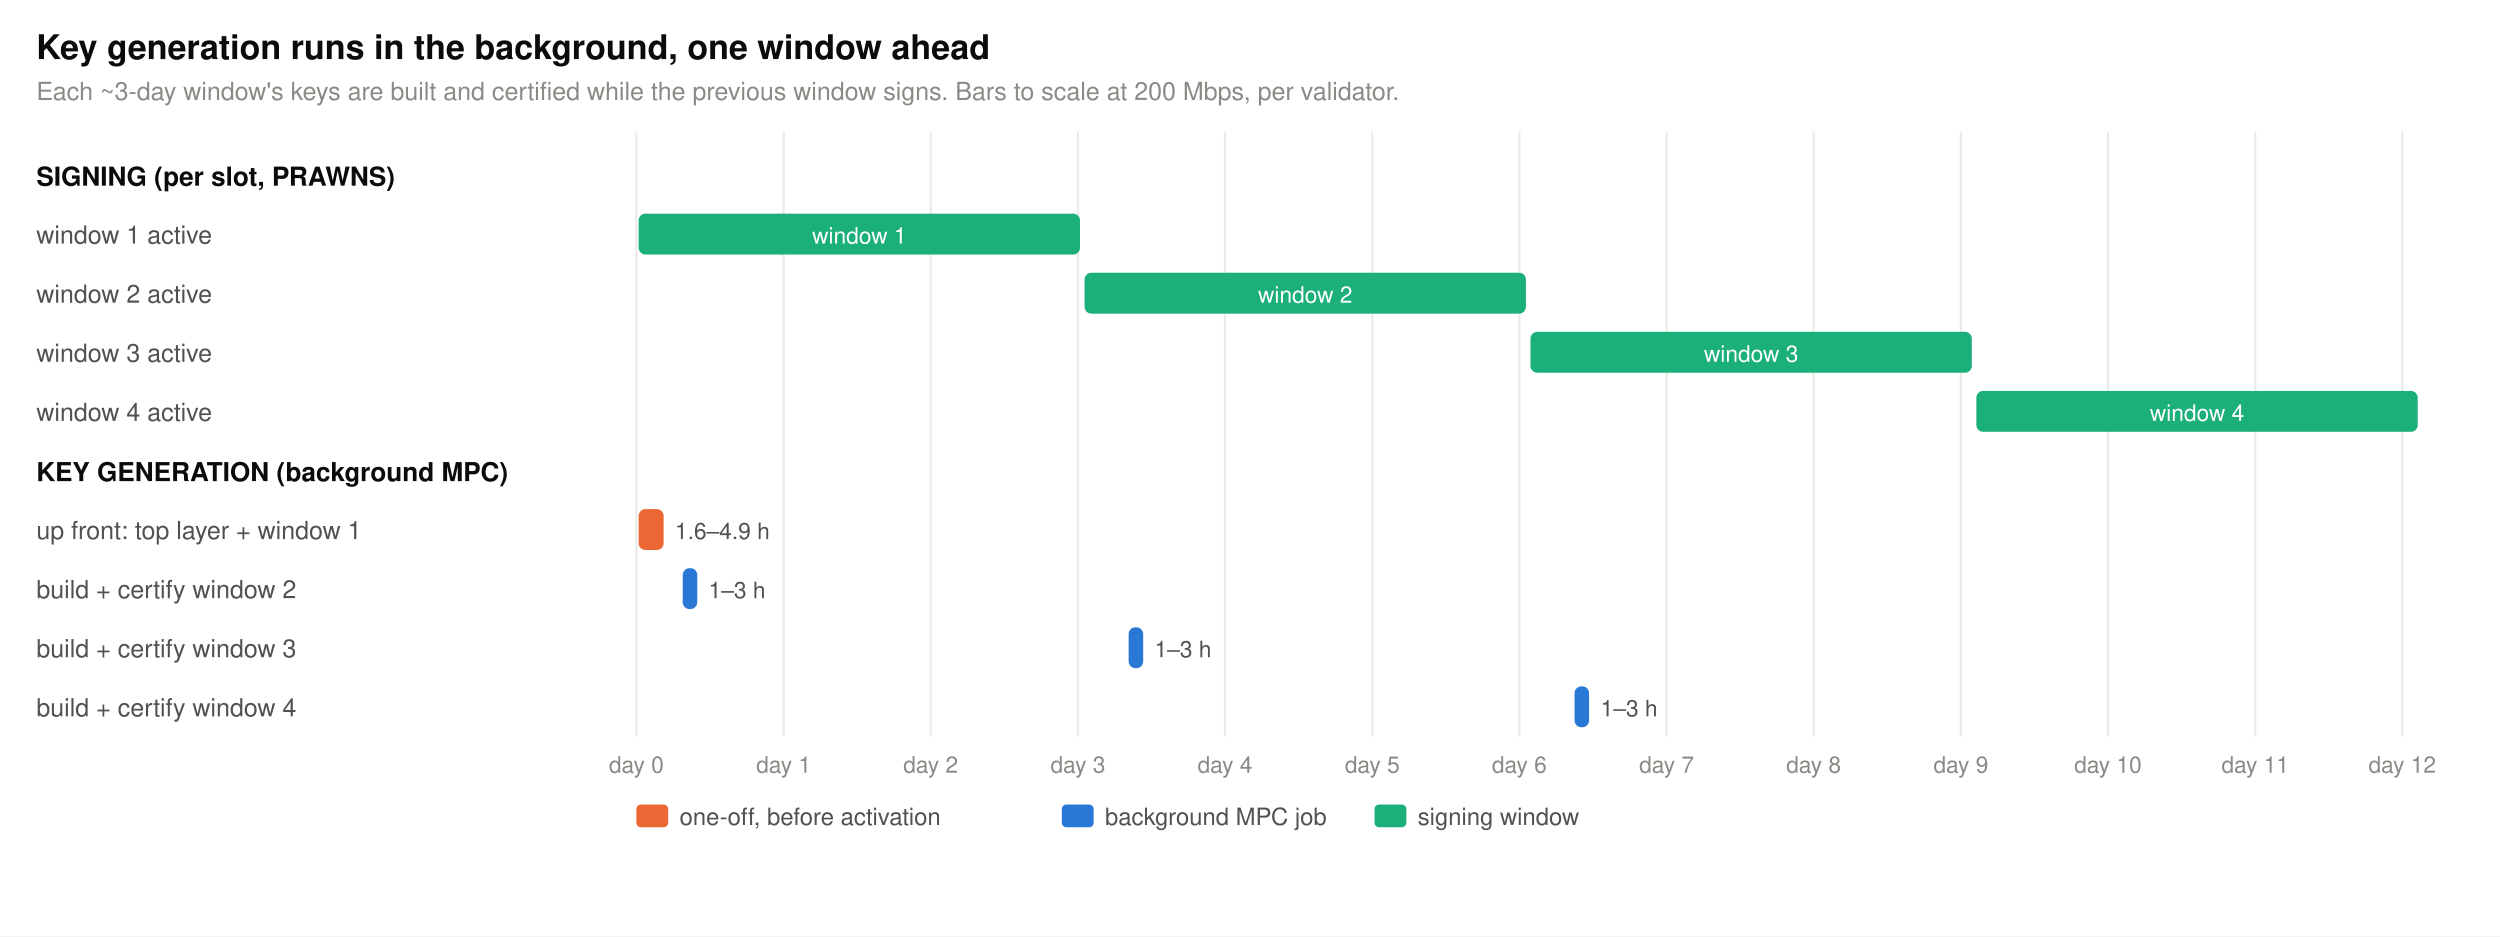
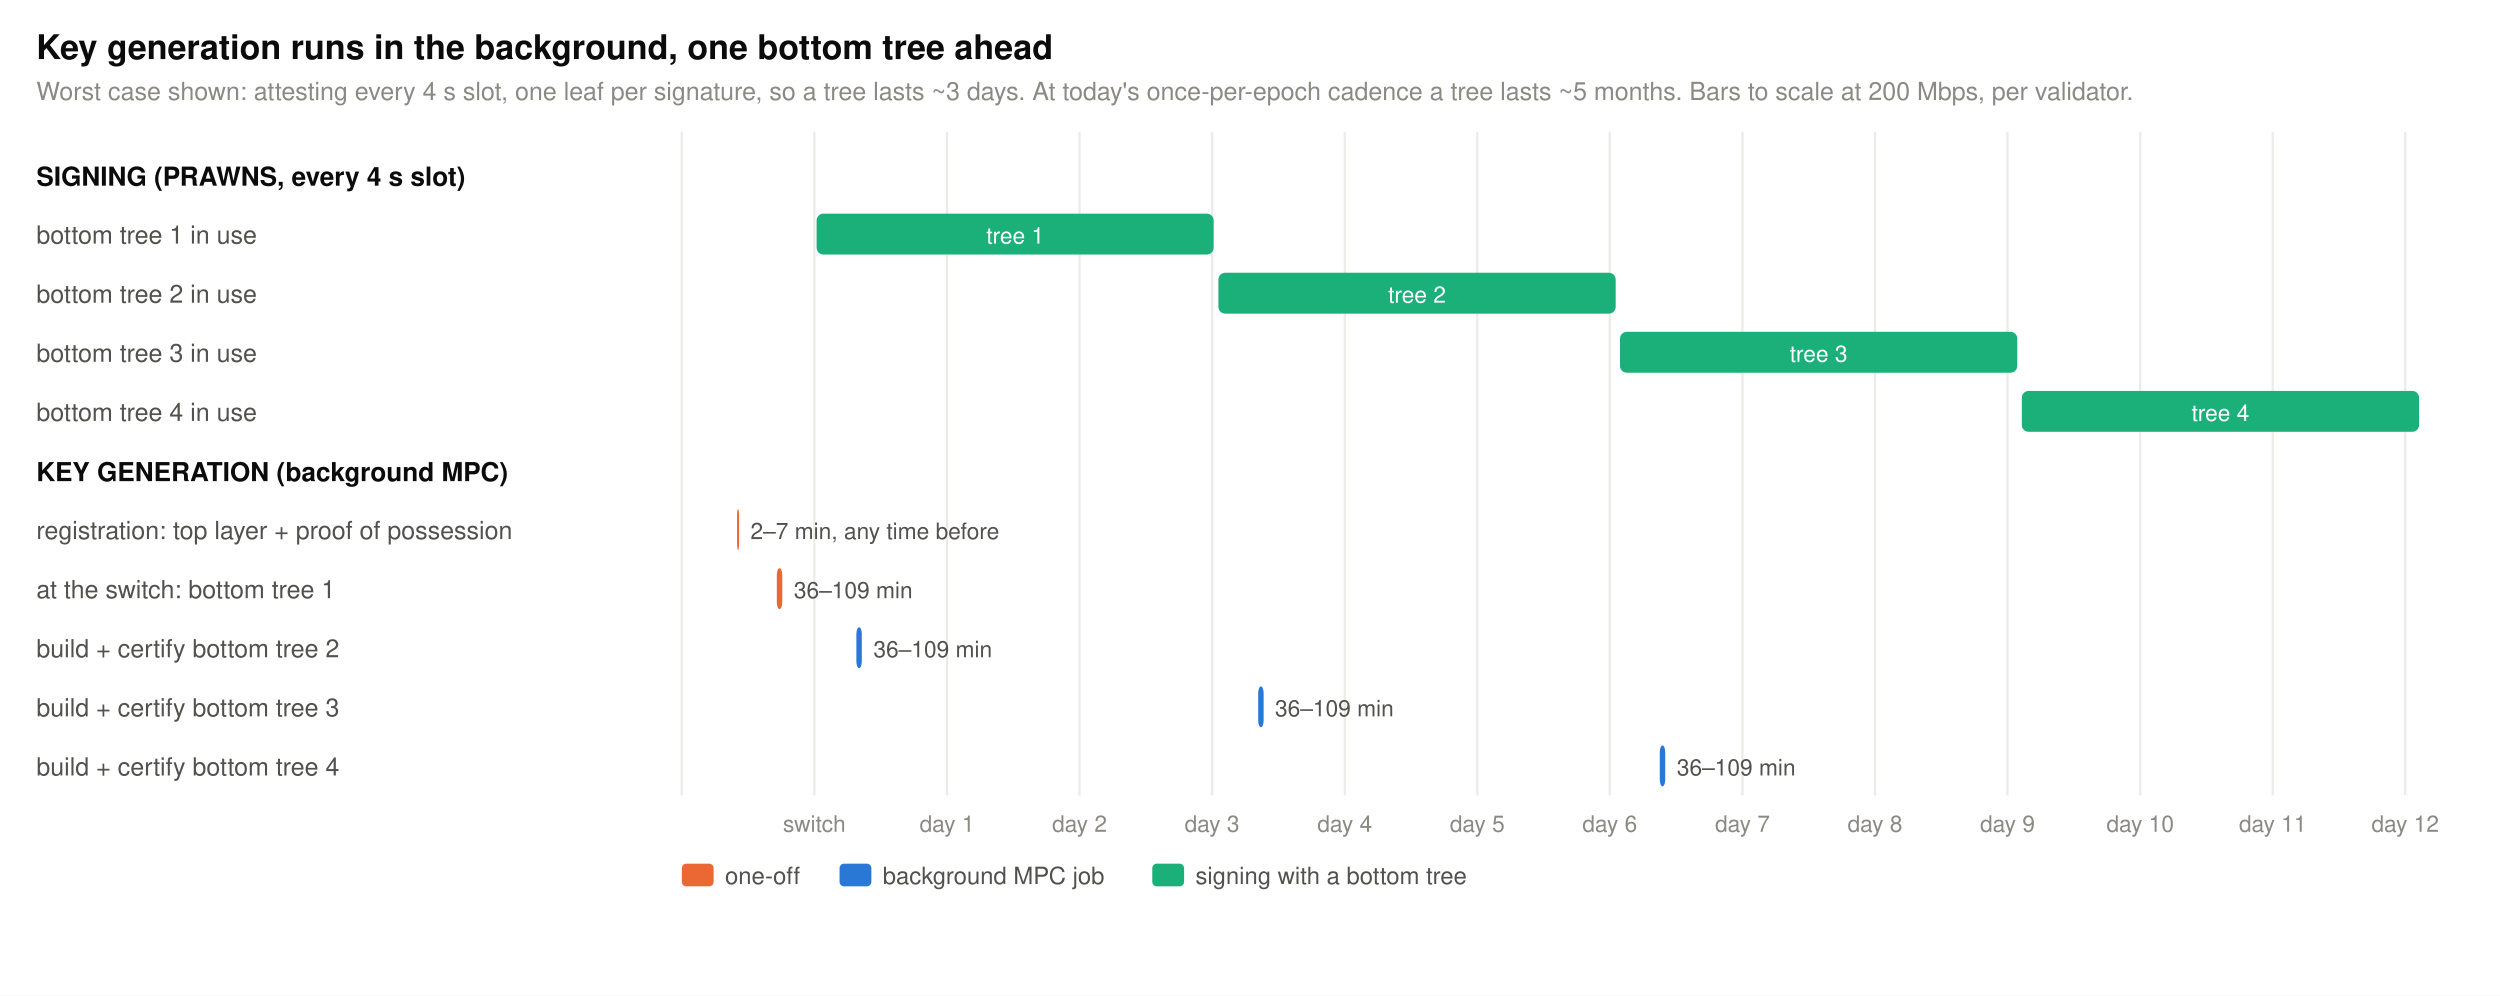
- <svg xmlns="http://www.w3.org/2000/svg" width="1100" height="412" viewBox="0 0 1100 412" font-family="Helvetica, Arial, sans-serif">
-   <rect x="0" y="0" width="1100" height="412" fill="#ffffff" />
-   <text x="16.0" y="26.0" font-size="15" fill="#0b0b0b" text-anchor="start" font-weight="bold">Key generation runs in the background, one window ahead</text>
-   <text x="16.0" y="44.0" font-size="11" fill="#8a8984" text-anchor="start" font-weight="normal">Each ~3-day window's keys are built and certified while the previous window signs. Bars to scale at 200 Mbps, per validator.</text>
-   <line x1="280.0" y1="58.0" x2="280.0" y2="324.0" stroke="#ecebe8" stroke-width="1" />
-   <text x="280.0" y="340.0" font-size="10" fill="#8a8984" text-anchor="middle" font-weight="normal">day 0</text>
-   <line x1="344.8" y1="58.0" x2="344.8" y2="324.0" stroke="#ecebe8" stroke-width="1" />
-   <text x="344.8" y="340.0" font-size="10" fill="#8a8984" text-anchor="middle" font-weight="normal">day 1</text>
-   <line x1="409.5" y1="58.0" x2="409.5" y2="324.0" stroke="#ecebe8" stroke-width="1" />
-   <text x="409.5" y="340.0" font-size="10" fill="#8a8984" text-anchor="middle" font-weight="normal">day 2</text>
-   <line x1="474.3" y1="58.0" x2="474.3" y2="324.0" stroke="#ecebe8" stroke-width="1" />
-   <text x="474.3" y="340.0" font-size="10" fill="#8a8984" text-anchor="middle" font-weight="normal">day 3</text>
-   <line x1="539.0" y1="58.0" x2="539.0" y2="324.0" stroke="#ecebe8" stroke-width="1" />
-   <text x="539.0" y="340.0" font-size="10" fill="#8a8984" text-anchor="middle" font-weight="normal">day 4</text>
-   <line x1="603.8" y1="58.0" x2="603.8" y2="324.0" stroke="#ecebe8" stroke-width="1" />
-   <text x="603.8" y="340.0" font-size="10" fill="#8a8984" text-anchor="middle" font-weight="normal">day 5</text>
-   <line x1="668.5" y1="58.0" x2="668.5" y2="324.0" stroke="#ecebe8" stroke-width="1" />
-   <text x="668.5" y="340.0" font-size="10" fill="#8a8984" text-anchor="middle" font-weight="normal">day 6</text>
-   <line x1="733.3" y1="58.0" x2="733.3" y2="324.0" stroke="#ecebe8" stroke-width="1" />
-   <text x="733.3" y="340.0" font-size="10" fill="#8a8984" text-anchor="middle" font-weight="normal">day 7</text>
-   <line x1="798.0" y1="58.0" x2="798.0" y2="324.0" stroke="#ecebe8" stroke-width="1" />
-   <text x="798.0" y="340.0" font-size="10" fill="#8a8984" text-anchor="middle" font-weight="normal">day 8</text>
-   <line x1="862.8" y1="58.0" x2="862.8" y2="324.0" stroke="#ecebe8" stroke-width="1" />
-   <text x="862.8" y="340.0" font-size="10" fill="#8a8984" text-anchor="middle" font-weight="normal">day 9</text>
-   <line x1="927.5" y1="58.0" x2="927.5" y2="324.0" stroke="#ecebe8" stroke-width="1" />
-   <text x="927.5" y="340.0" font-size="10" fill="#8a8984" text-anchor="middle" font-weight="normal">day 10</text>
-   <line x1="992.3" y1="58.0" x2="992.3" y2="324.0" stroke="#ecebe8" stroke-width="1" />
-   <text x="992.3" y="340.0" font-size="10" fill="#8a8984" text-anchor="middle" font-weight="normal">day 11</text>
-   <line x1="1057.0" y1="58.0" x2="1057.0" y2="324.0" stroke="#ecebe8" stroke-width="1" />
-   <text x="1057.0" y="340.0" font-size="10" fill="#8a8984" text-anchor="middle" font-weight="normal">day 12</text>
-   <text x="16.0" y="81.7" font-size="11.5" fill="#0b0b0b" text-anchor="start" font-weight="bold">SIGNING (per slot, PRAWNS)</text>
-   <text x="16.0" y="107.2" font-size="11" fill="#52514e" text-anchor="start" font-weight="normal">window 1 active</text>
-   <rect x="281.0" y="94.0" width="194.2" height="18.0" rx="3" fill="#1baf7a" fill-opacity="1.0" />
-   <text x="378.1" y="107.2" font-size="10" fill="#ffffff" text-anchor="middle" font-weight="normal">window 1</text>
-   <text x="16.0" y="133.2" font-size="11" fill="#52514e" text-anchor="start" font-weight="normal">window 2 active</text>
-   <rect x="477.2" y="120.0" width="194.2" height="18.0" rx="3" fill="#1baf7a" fill-opacity="1.0" />
-   <text x="574.3" y="133.2" font-size="10" fill="#ffffff" text-anchor="middle" font-weight="normal">window 2</text>
-   <text x="16.0" y="159.2" font-size="11" fill="#52514e" text-anchor="start" font-weight="normal">window 3 active</text>
-   <rect x="673.4" y="146.0" width="194.2" height="18.0" rx="3" fill="#1baf7a" fill-opacity="1.0" />
-   <text x="770.5" y="159.2" font-size="10" fill="#ffffff" text-anchor="middle" font-weight="normal">window 3</text>
-   <text x="16.0" y="185.2" font-size="11" fill="#52514e" text-anchor="start" font-weight="normal">window 4 active</text>
-   <rect x="869.6" y="172.0" width="194.2" height="18.0" rx="3" fill="#1baf7a" fill-opacity="1.0" />
-   <text x="966.7" y="185.2" font-size="10" fill="#ffffff" text-anchor="middle" font-weight="normal">window 4</text>
+ <svg xmlns="http://www.w3.org/2000/svg" width="1100" height="438" viewBox="0 0 1100 438" font-family="Helvetica, Arial, sans-serif">
+   <rect x="0" y="0" width="1100" height="438" fill="#ffffff" />
+   <text x="16.0" y="26.0" font-size="15" fill="#0b0b0b" text-anchor="start" font-weight="bold">Key generation runs in the background, one bottom tree ahead</text>
+   <text x="16.0" y="44.0" font-size="11" fill="#8a8984" text-anchor="start" font-weight="normal">Worst case shown: attesting every 4 s slot, one leaf per signature, so a tree lasts ~3 days. At today's once-per-epoch cadence a tree lasts ~5 months. Bars to scale at 200 Mbps, per validator.</text>
+   <line x1="300.0" y1="58.0" x2="300.0" y2="350.0" stroke="#ecebe8" stroke-width="1" />
+   <text x="300.0" y="366.0" font-size="10" fill="#8a8984" text-anchor="middle" font-weight="normal" />
+   <line x1="358.3" y1="58.0" x2="358.3" y2="350.0" stroke="#ecebe8" stroke-width="1" />
+   <text x="358.3" y="366.0" font-size="10" fill="#8a8984" text-anchor="middle" font-weight="normal">switch</text>
+   <line x1="416.7" y1="58.0" x2="416.7" y2="350.0" stroke="#ecebe8" stroke-width="1" />
+   <text x="416.7" y="366.0" font-size="10" fill="#8a8984" text-anchor="middle" font-weight="normal">day 1</text>
+   <line x1="475.0" y1="58.0" x2="475.0" y2="350.0" stroke="#ecebe8" stroke-width="1" />
+   <text x="475.0" y="366.0" font-size="10" fill="#8a8984" text-anchor="middle" font-weight="normal">day 2</text>
+   <line x1="533.3" y1="58.0" x2="533.3" y2="350.0" stroke="#ecebe8" stroke-width="1" />
+   <text x="533.3" y="366.0" font-size="10" fill="#8a8984" text-anchor="middle" font-weight="normal">day 3</text>
+   <line x1="591.7" y1="58.0" x2="591.7" y2="350.0" stroke="#ecebe8" stroke-width="1" />
+   <text x="591.7" y="366.0" font-size="10" fill="#8a8984" text-anchor="middle" font-weight="normal">day 4</text>
+   <line x1="650.0" y1="58.0" x2="650.0" y2="350.0" stroke="#ecebe8" stroke-width="1" />
+   <text x="650.0" y="366.0" font-size="10" fill="#8a8984" text-anchor="middle" font-weight="normal">day 5</text>
+   <line x1="708.3" y1="58.0" x2="708.3" y2="350.0" stroke="#ecebe8" stroke-width="1" />
+   <text x="708.3" y="366.0" font-size="10" fill="#8a8984" text-anchor="middle" font-weight="normal">day 6</text>
+   <line x1="766.7" y1="58.0" x2="766.7" y2="350.0" stroke="#ecebe8" stroke-width="1" />
+   <text x="766.7" y="366.0" font-size="10" fill="#8a8984" text-anchor="middle" font-weight="normal">day 7</text>
+   <line x1="825.0" y1="58.0" x2="825.0" y2="350.0" stroke="#ecebe8" stroke-width="1" />
+   <text x="825.0" y="366.0" font-size="10" fill="#8a8984" text-anchor="middle" font-weight="normal">day 8</text>
+   <line x1="883.3" y1="58.0" x2="883.3" y2="350.0" stroke="#ecebe8" stroke-width="1" />
+   <text x="883.3" y="366.0" font-size="10" fill="#8a8984" text-anchor="middle" font-weight="normal">day 9</text>
+   <line x1="941.7" y1="58.0" x2="941.7" y2="350.0" stroke="#ecebe8" stroke-width="1" />
+   <text x="941.7" y="366.0" font-size="10" fill="#8a8984" text-anchor="middle" font-weight="normal">day 10</text>
+   <line x1="1000.0" y1="58.0" x2="1000.0" y2="350.0" stroke="#ecebe8" stroke-width="1" />
+   <text x="1000.0" y="366.0" font-size="10" fill="#8a8984" text-anchor="middle" font-weight="normal">day 11</text>
+   <line x1="1058.3" y1="58.0" x2="1058.3" y2="350.0" stroke="#ecebe8" stroke-width="1" />
+   <text x="1058.3" y="366.0" font-size="10" fill="#8a8984" text-anchor="middle" font-weight="normal">day 12</text>
+   <text x="16.0" y="81.7" font-size="11.5" fill="#0b0b0b" text-anchor="start" font-weight="bold">SIGNING (PRAWNS, every 4 s slot)</text>
+   <text x="16.0" y="107.2" font-size="11" fill="#52514e" text-anchor="start" font-weight="normal">bottom tree 1 in use</text>
+   <rect x="359.3" y="94.0" width="174.7" height="18.0" rx="3" fill="#1baf7a" fill-opacity="1.0" />
+   <text x="446.7" y="107.2" font-size="10" fill="#ffffff" text-anchor="middle" font-weight="normal">tree 1</text>
+   <text x="16.0" y="133.2" font-size="11" fill="#52514e" text-anchor="start" font-weight="normal">bottom tree 2 in use</text>
+   <rect x="536.1" y="120.0" width="174.8" height="18.0" rx="3" fill="#1baf7a" fill-opacity="1.0" />
+   <text x="623.5" y="133.2" font-size="10" fill="#ffffff" text-anchor="middle" font-weight="normal">tree 2</text>
+   <text x="16.0" y="159.2" font-size="11" fill="#52514e" text-anchor="start" font-weight="normal">bottom tree 3 in use</text>
+   <rect x="712.8" y="146.0" width="174.8" height="18.0" rx="3" fill="#1baf7a" fill-opacity="1.0" />
+   <text x="800.2" y="159.2" font-size="10" fill="#ffffff" text-anchor="middle" font-weight="normal">tree 3</text>
+   <text x="16.0" y="185.2" font-size="11" fill="#52514e" text-anchor="start" font-weight="normal">bottom tree 4 in use</text>
+   <rect x="889.6" y="172.0" width="174.8" height="18.0" rx="3" fill="#1baf7a" fill-opacity="1.0" />
+   <text x="977.0" y="185.2" font-size="10" fill="#ffffff" text-anchor="middle" font-weight="normal">tree 4</text>
  <text x="16.0" y="211.7" font-size="11.5" fill="#0b0b0b" text-anchor="start" font-weight="bold">KEY GENERATION (background MPC)</text>
-   <text x="16.0" y="237.2" font-size="11" fill="#52514e" text-anchor="start" font-weight="normal">up front: top layer + window 1</text>
-   <rect x="281.0" y="224.0" width="11.0" height="18.0" rx="3" fill="#eb6834" fill-opacity="1.0" />
-   <text x="297.0" y="237.2" font-size="10" fill="#52514e" text-anchor="start" font-weight="normal">1.6–4.9 h</text>
-   <text x="16.0" y="263.2" font-size="11" fill="#52514e" text-anchor="start" font-weight="normal">build + certify window 2</text>
-   <rect x="300.4" y="250.0" width="6.4" height="18.0" rx="3" fill="#2a78d6" fill-opacity="1.0" />
-   <text x="311.8" y="263.2" font-size="10" fill="#52514e" text-anchor="start" font-weight="normal">1–3 h</text>
-   <text x="16.0" y="289.2" font-size="11" fill="#52514e" text-anchor="start" font-weight="normal">build + certify window 3</text>
-   <rect x="496.6" y="276.0" width="6.4" height="18.0" rx="3" fill="#2a78d6" fill-opacity="1.0" />
-   <text x="508.0" y="289.2" font-size="10" fill="#52514e" text-anchor="start" font-weight="normal">1–3 h</text>
-   <text x="16.0" y="315.2" font-size="11" fill="#52514e" text-anchor="start" font-weight="normal">build + certify window 4</text>
-   <rect x="692.8" y="302.0" width="6.4" height="18.0" rx="3" fill="#2a78d6" fill-opacity="1.0" />
-   <text x="704.3" y="315.2" font-size="10" fill="#52514e" text-anchor="start" font-weight="normal">1–3 h</text>
-   <rect x="280.0" y="354.0" width="14.0" height="10.0" rx="2" fill="#eb6834" fill-opacity="1.0" />
-   <text x="299.0" y="363.0" font-size="10.5" fill="#52514e" text-anchor="start" font-weight="normal">one-off, before activation</text>
-   <rect x="467.2" y="354.0" width="14.0" height="10.0" rx="2" fill="#2a78d6" fill-opacity="1.0" />
-   <text x="486.2" y="363.0" font-size="10.5" fill="#52514e" text-anchor="start" font-weight="normal">background MPC job</text>
-   <rect x="604.8" y="354.0" width="14.0" height="10.0" rx="2" fill="#1baf7a" fill-opacity="1.0" />
-   <text x="623.8" y="363.0" font-size="10.5" fill="#52514e" text-anchor="start" font-weight="normal">signing window</text>
+   <text x="16.0" y="237.2" font-size="11" fill="#52514e" text-anchor="start" font-weight="normal">registration: top layer + proof of possession</text>
+   <rect x="324.3" y="224.0" width="0.9" height="18.0" rx="3" fill="#eb6834" fill-opacity="1.0" />
+   <text x="330.2" y="237.2" font-size="10" fill="#52514e" text-anchor="start" font-weight="normal">2–7 min, any time before</text>
+   <text x="16.0" y="263.2" font-size="11" fill="#52514e" text-anchor="start" font-weight="normal">at the switch: bottom tree 1</text>
+   <rect x="341.8" y="250.0" width="2.4" height="18.0" rx="3" fill="#eb6834" fill-opacity="1.0" />
+   <text x="349.3" y="263.2" font-size="10" fill="#52514e" text-anchor="start" font-weight="normal">36–109 min</text>
+   <text x="16.0" y="289.2" font-size="11" fill="#52514e" text-anchor="start" font-weight="normal">build + certify bottom tree 2</text>
+   <rect x="376.8" y="276.0" width="2.4" height="18.0" rx="3" fill="#2a78d6" fill-opacity="1.0" />
+   <text x="384.3" y="289.2" font-size="10" fill="#52514e" text-anchor="start" font-weight="normal">36–109 min</text>
+   <text x="16.0" y="315.2" font-size="11" fill="#52514e" text-anchor="start" font-weight="normal">build + certify bottom tree 3</text>
+   <rect x="553.6" y="302.0" width="2.4" height="18.0" rx="3" fill="#2a78d6" fill-opacity="1.0" />
+   <text x="561.0" y="315.2" font-size="10" fill="#52514e" text-anchor="start" font-weight="normal">36–109 min</text>
+   <text x="16.0" y="341.2" font-size="11" fill="#52514e" text-anchor="start" font-weight="normal">build + certify bottom tree 4</text>
+   <rect x="730.3" y="328.0" width="2.4" height="18.0" rx="3" fill="#2a78d6" fill-opacity="1.0" />
+   <text x="737.8" y="341.2" font-size="10" fill="#52514e" text-anchor="start" font-weight="normal">36–109 min</text>
+   <rect x="300.0" y="380.0" width="14.0" height="10.0" rx="2" fill="#eb6834" fill-opacity="1.0" />
+   <text x="319.0" y="389.0" font-size="10.5" fill="#52514e" text-anchor="start" font-weight="normal">one-off</text>
+   <rect x="369.4" y="380.0" width="14.0" height="10.0" rx="2" fill="#2a78d6" fill-opacity="1.0" />
+   <text x="388.4" y="389.0" font-size="10.5" fill="#52514e" text-anchor="start" font-weight="normal">background MPC job</text>
+   <rect x="507.0" y="380.0" width="14.0" height="10.0" rx="2" fill="#1baf7a" fill-opacity="1.0" />
+   <text x="526.0" y="389.0" font-size="10.5" fill="#52514e" text-anchor="start" font-weight="normal">signing with a bottom tree</text>
</svg>
